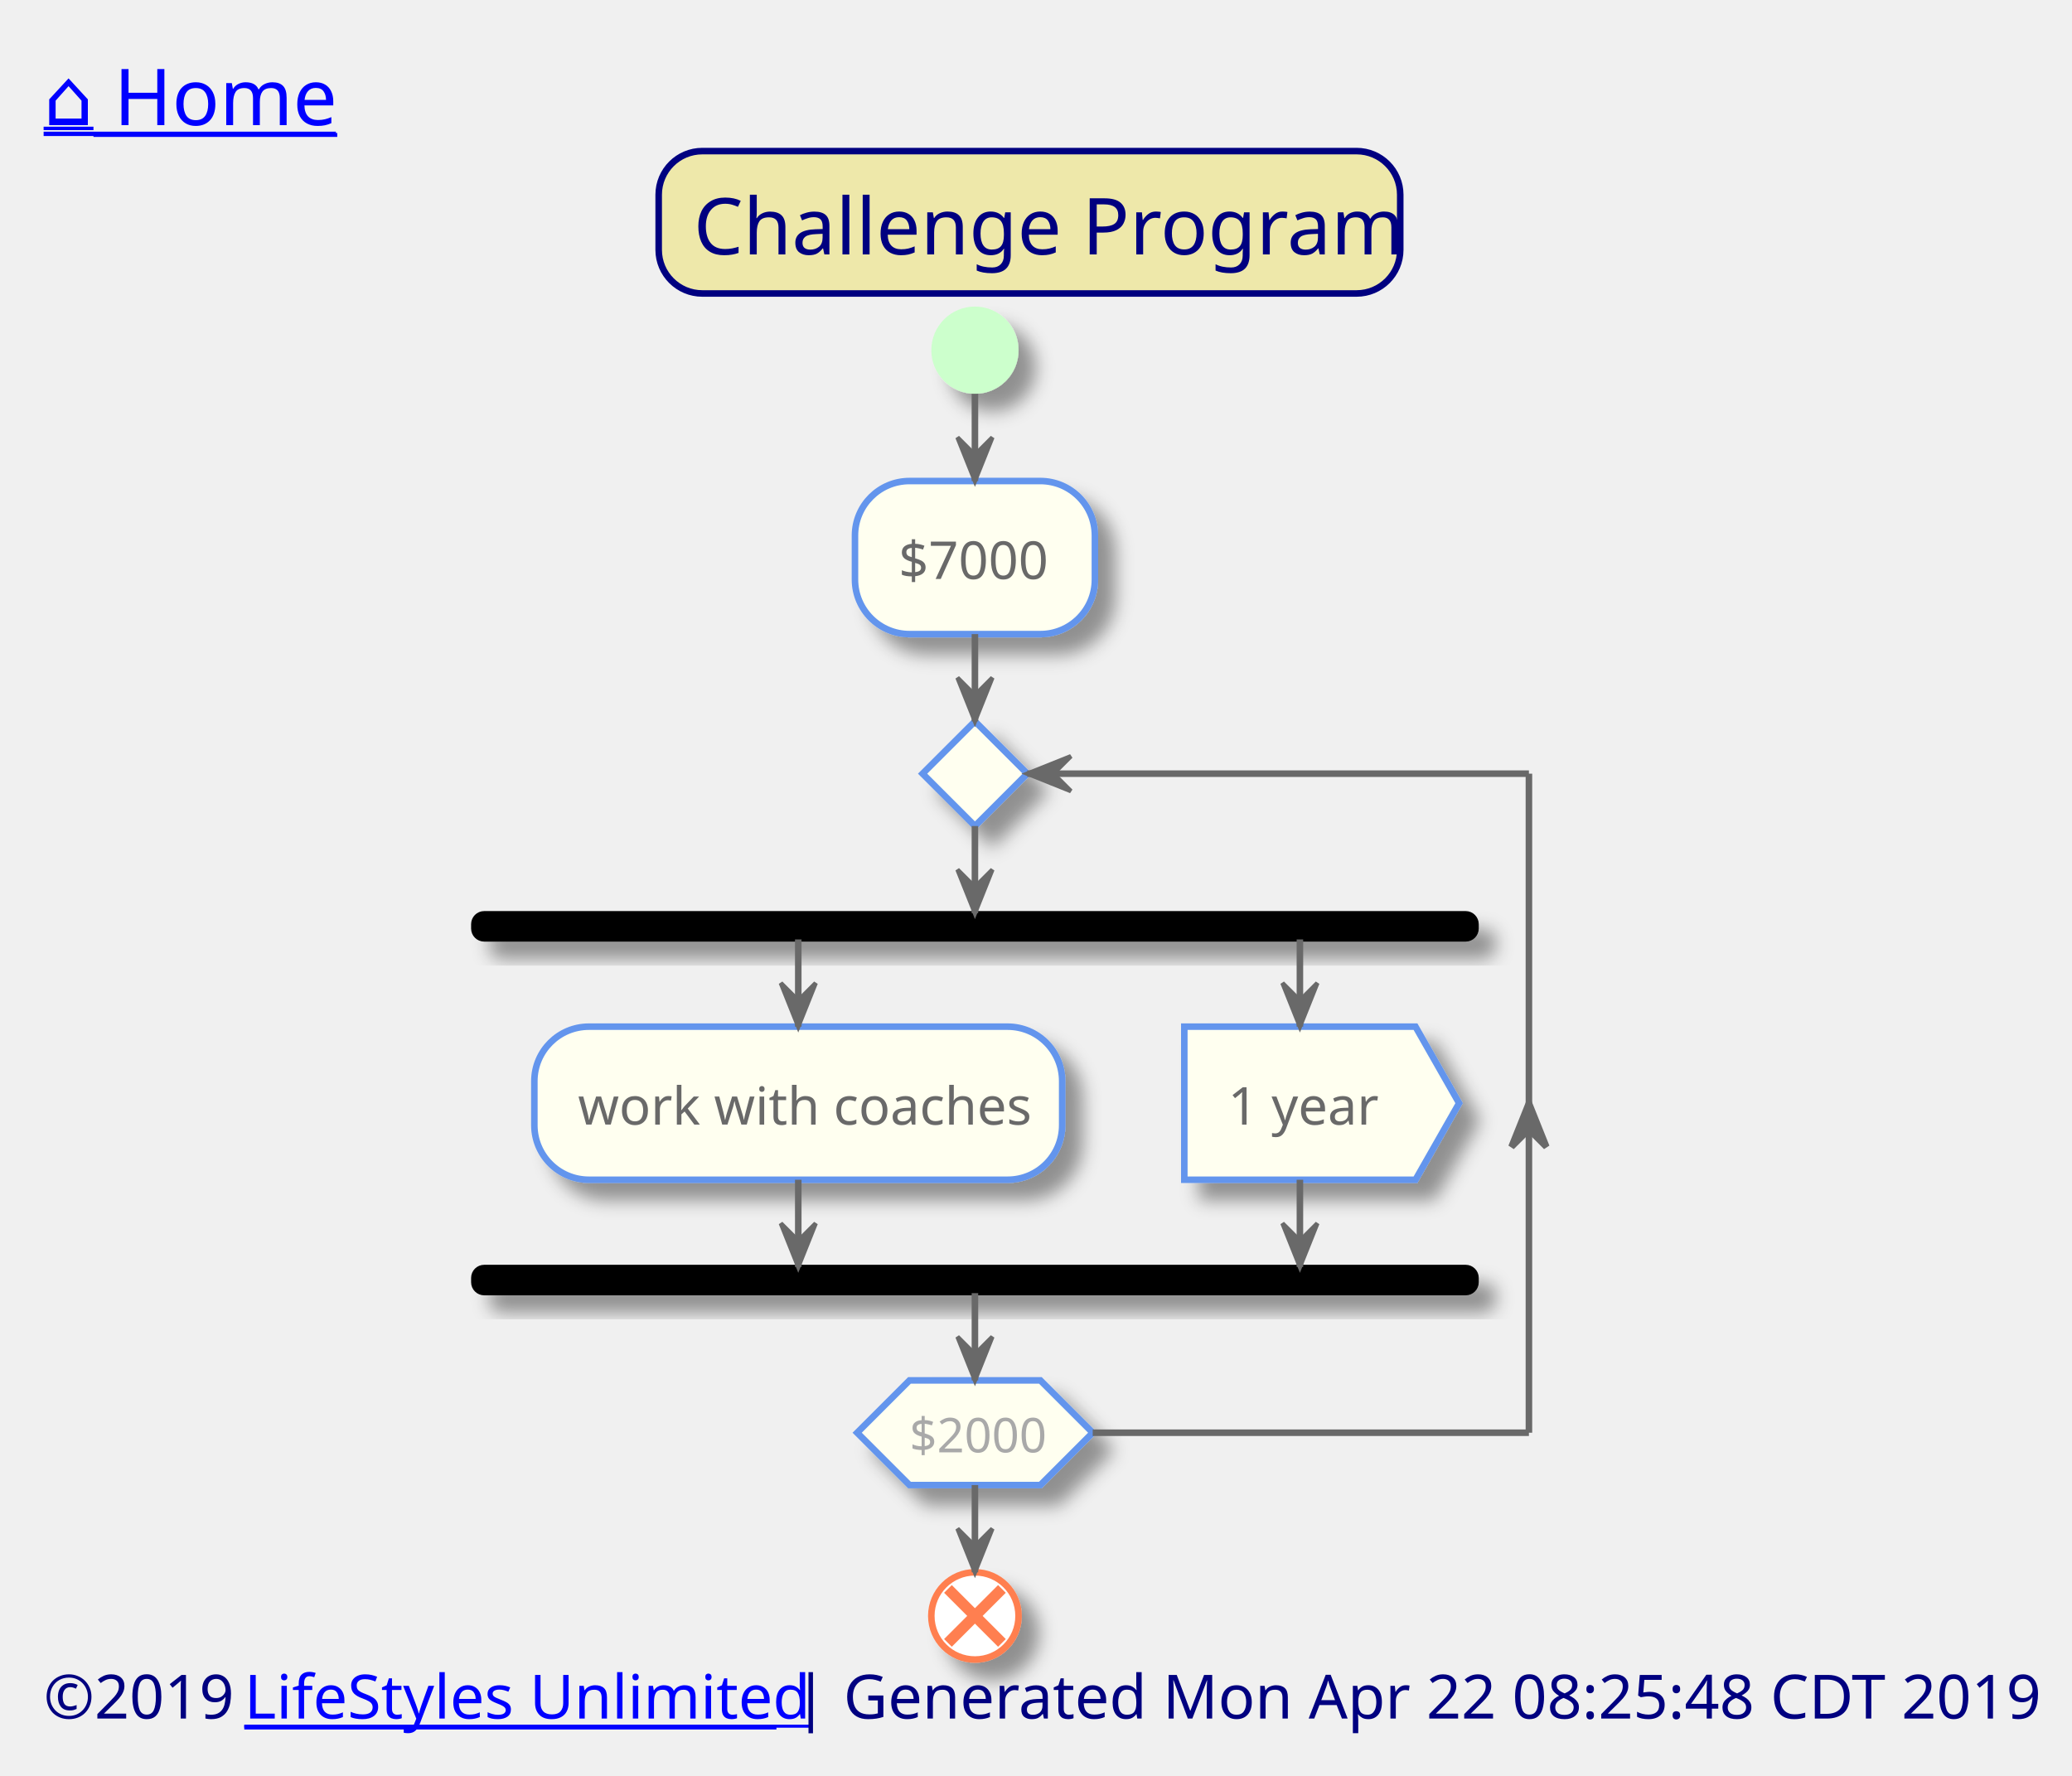
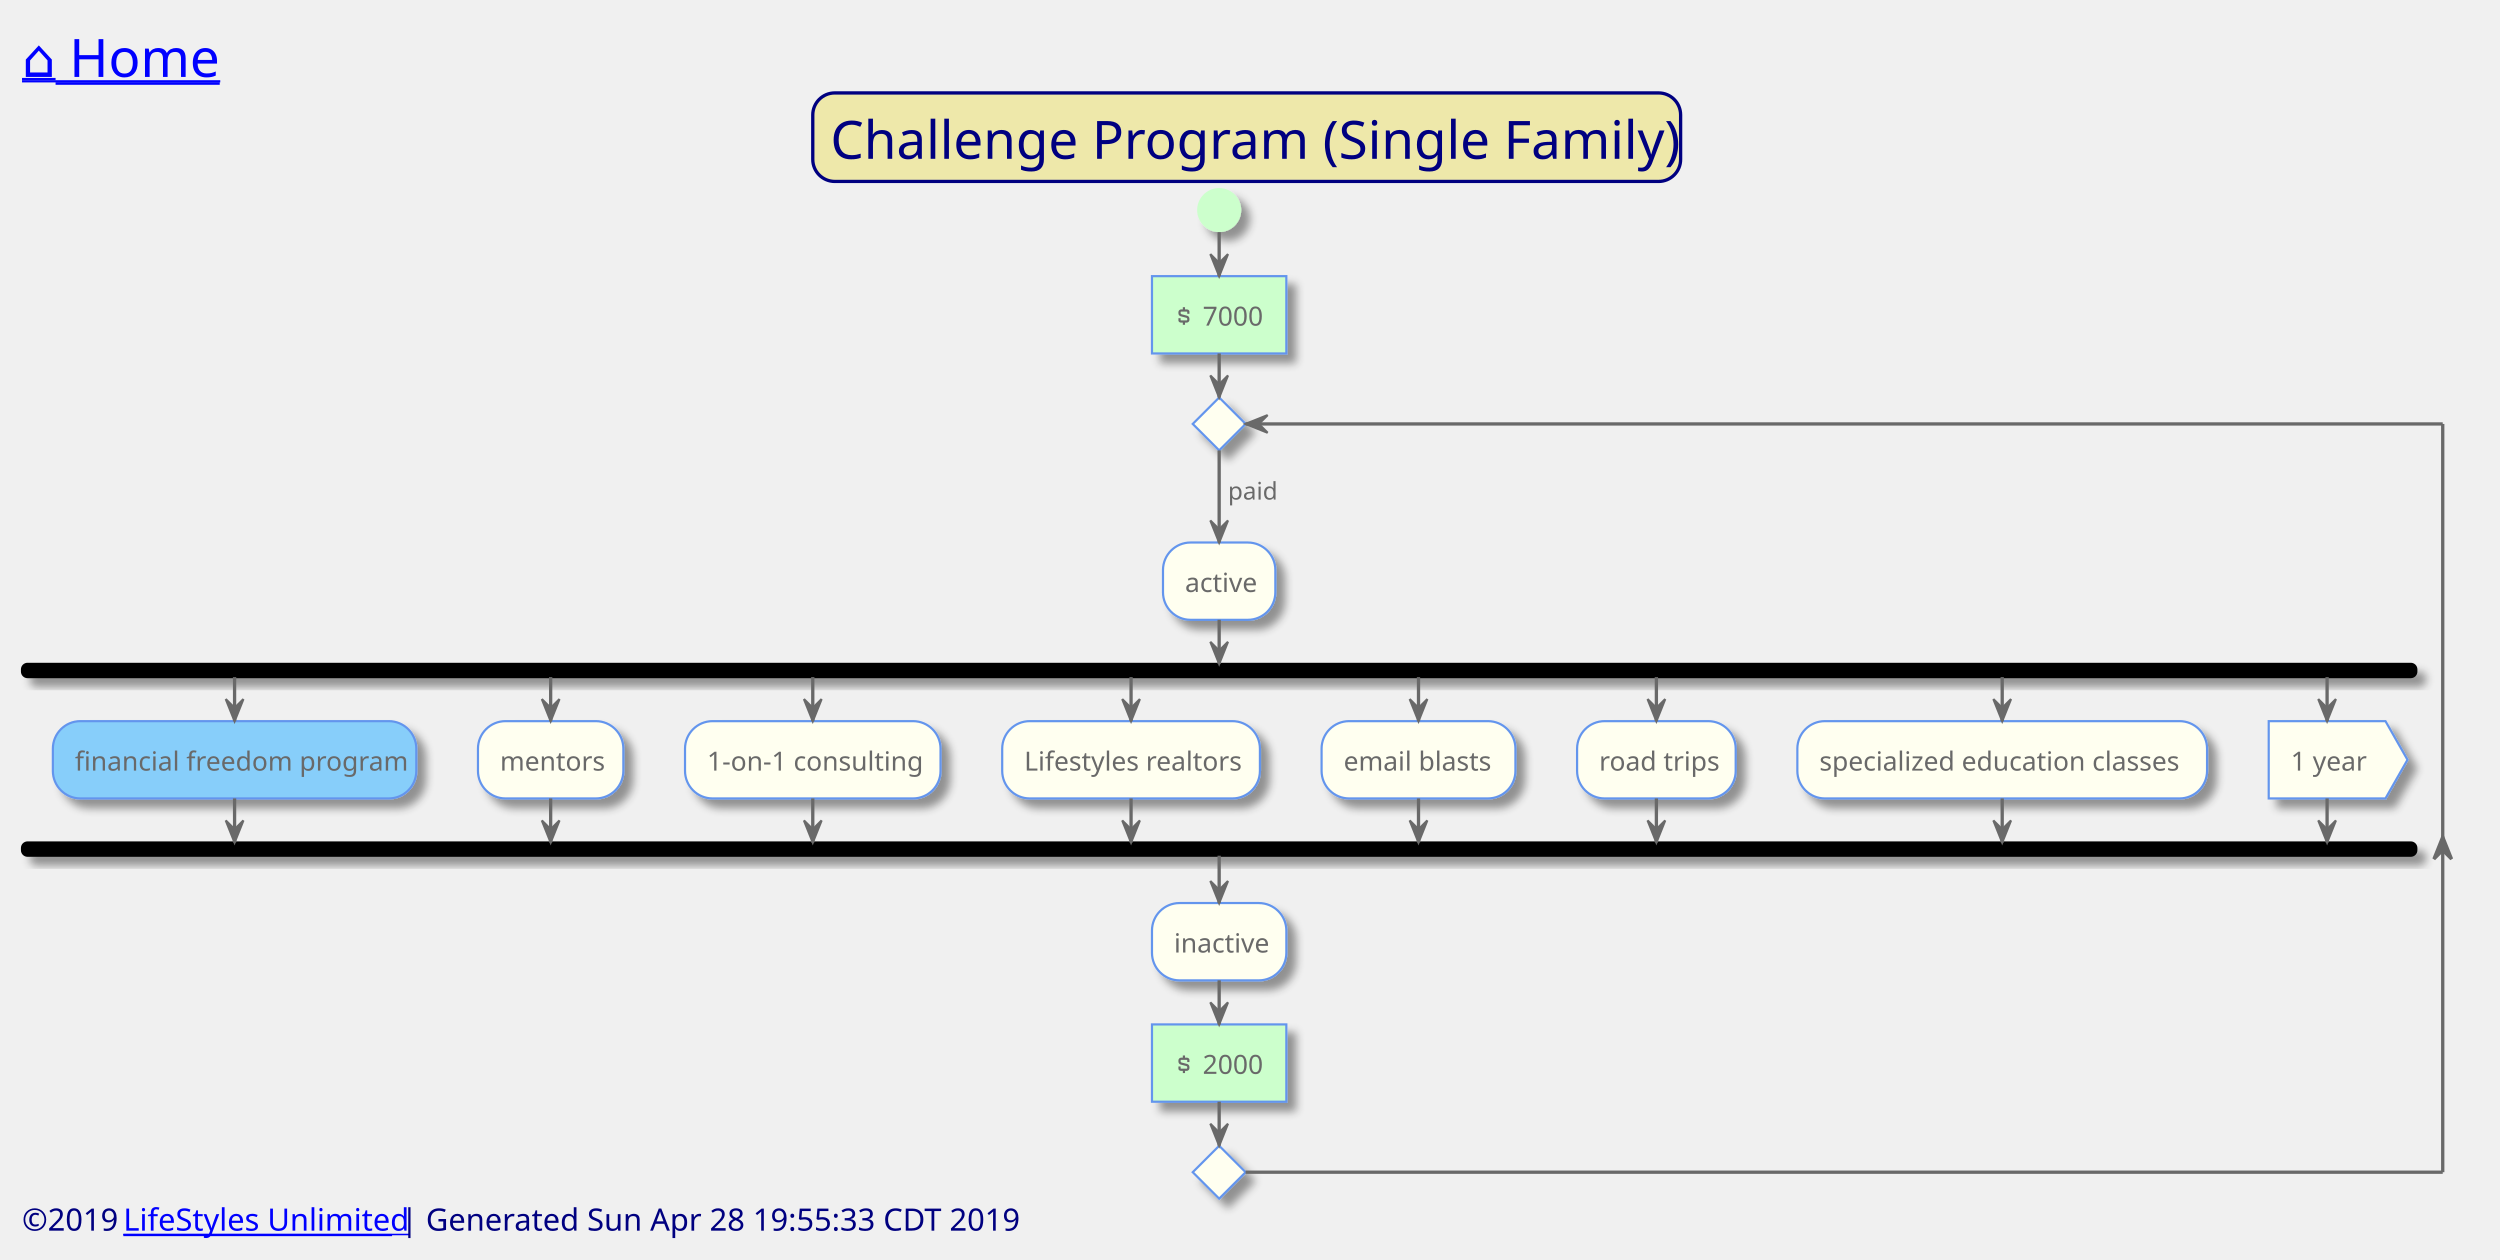
- <svg xmlns="http://www.w3.org/2000/svg" xmlns:xlink="http://www.w3.org/1999/xlink" contentScriptType="application/ecmascript" contentStyleType="text/css" height="407px" preserveAspectRatio="none" style="width:475px;height:407px;" version="1.1" viewBox="0 0 475 407" width="475px" zoomAndPan="magnify">
+ <svg xmlns="http://www.w3.org/2000/svg" xmlns:xlink="http://www.w3.org/1999/xlink" contentScriptType="application/ecmascript" contentStyleType="text/css" height="572px" preserveAspectRatio="none" style="width:1135px;height:572px;" version="1.1" viewBox="0 0 1135 572" width="1135px" zoomAndPan="magnify">
  <defs>
    <style type="text/css">path:hover { stroke: #0000FF !important;}</style>
-     <filter height="300%" id="fxoyp4ygaksz8" width="300%" x="-1" y="-1">
+     <filter height="300%" id="f1a8u7zw1ga7sl" width="300%" x="-1" y="-1">
      <feGaussianBlur result="blurOut" stdDeviation="2.0" />
      <feColorMatrix in="blurOut" result="blurOut2" type="matrix" values="0 0 0 0 0 0 0 0 0 0 0 0 0 0 0 0 0 0 .4 0" />
      <feOffset dx="4.0" dy="4.0" in="blurOut2" result="blurOut3" />
      <feBlend in="SourceGraphic" in2="blurOut3" mode="normal" />
    </filter>
  </defs>
  <g>
    <a target="_top" xlink:actuate="onRequest" xlink:href="../index.svg" xlink:show="new" xlink:title="../index.svg" xlink:type="simple">
-       <text fill="#0000FF" font-family="sans-serif" font-size="18" lengthAdjust="spacingAndGlyphs" text-decoration="underline" textLength="67" x="10" y="28.686">⌂ Home</text>
-       <line style="stroke: #0000FF; stroke-width: 1.0;" x1="10" x2="77" y1="30.686" y2="30.686" />
+       <text fill="#0000FF" font-family="sans-serif" font-size="24" lengthAdjust="spacingAndGlyphs" text-decoration="underline" textLength="90" x="10" y="34.914">⌂ Home</text>
+       <line style="stroke: #0000FF; stroke-width: 1.0;" x1="10" x2="100" y1="36.914" y2="36.914" />
    </a>
-     <rect fill="#EEE8AA" height="32.641" rx="10" ry="10" style="stroke: #000080; stroke-width: 1.5;" width="170" x="151" y="34.641" />
-     <text fill="#000080" font-family="sans-serif" font-size="18" lengthAdjust="spacingAndGlyphs" textLength="154" x="159" y="58.326">Challenge Program</text>
-     <ellipse cx="223.5" cy="80.281" fill="#CCFFCC" filter="url(#fxoyp4ygaksz8)" rx="10" ry="10" style="stroke: none; stroke-width: 1.0;" />
-     <rect fill="#FFFFF0" filter="url(#fxoyp4ygaksz8)" height="35.094" rx="12.5" ry="12.5" style="stroke: #6495ED; stroke-width: 1.5;" width="55" x="196" y="110.281" />
-     <text fill="#696969" font-family="sans-serif" font-size="12" lengthAdjust="spacingAndGlyphs" textLength="35" x="206" y="132.738">$7000</text>
-     <rect fill="#000000" filter="url(#fxoyp4ygaksz8)" height="6" rx="2.5" ry="2.5" style="stroke: #000000; stroke-width: 1.0;" width="230" x="108.5" y="209.375" />
-     <rect fill="#FFFFF0" filter="url(#fxoyp4ygaksz8)" height="35.094" rx="12.5" ry="12.5" style="stroke: #6495ED; stroke-width: 1.5;" width="121" x="122.5" y="235.375" />
-     <text fill="#696969" font-family="sans-serif" font-size="12" lengthAdjust="spacingAndGlyphs" textLength="101" x="132.5" y="257.832">work with coaches</text>
-     <polygon fill="#FFFFF0" filter="url(#fxoyp4ygaksz8)" points="271.5,235.375,324.5,235.375,334.5,252.922,324.5,270.469,271.5,270.469" style="stroke: #6495ED; stroke-width: 1.5;" />
-     <text fill="#696969" font-family="sans-serif" font-size="12" lengthAdjust="spacingAndGlyphs" textLength="33" x="281.5" y="257.832">1 year</text>
-     <rect fill="#000000" filter="url(#fxoyp4ygaksz8)" height="6" rx="2.5" ry="2.5" style="stroke: #000000; stroke-width: 1.0;" width="230" x="108.5" y="290.469" />
-     <polygon fill="#FFFFF0" filter="url(#fxoyp4ygaksz8)" points="223.5,165.375,235.5,177.375,223.5,189.375,211.5,177.375,223.5,165.375" style="stroke: #6495ED; stroke-width: 1.5;" />
-     <polygon fill="#FFFFF0" filter="url(#fxoyp4ygaksz8)" points="208.5,316.469,238.5,316.469,250.5,328.469,238.5,340.469,208.5,340.469,196.5,328.469,208.5,316.469" style="stroke: #6495ED; stroke-width: 1.5;" />
-     <text fill="#A9A9A9" font-family="sans-serif" font-size="11" lengthAdjust="spacingAndGlyphs" textLength="30" x="208.5" y="332.97">$2000</text>
-     <ellipse cx="223.5" cy="370.469" fill="#FFFFFF" filter="url(#fxoyp4ygaksz8)" rx="10" ry="10" style="stroke: #FF7F50; stroke-width: 1.5;" />
-     <line style="stroke: #FF7F50; stroke-width: 2.5;" x1="217.313" x2="229.687" y1="364.282" y2="376.656" />
-     <line style="stroke: #FF7F50; stroke-width: 2.5;" x1="229.687" x2="217.313" y1="364.282" y2="376.656" />
-     <line style="stroke: #696969; stroke-width: 1.5;" x1="223.5" x2="223.5" y1="90.281" y2="110.281" />
-     <polygon fill="#696969" points="219.5,100.281,223.5,110.281,227.5,100.281,223.5,104.281" style="stroke: #696969; stroke-width: 1.0;" />
-     <line style="stroke: #696969; stroke-width: 1.5;" x1="183" x2="183" y1="215.375" y2="235.375" />
-     <polygon fill="#696969" points="179,225.375,183,235.375,187,225.375,183,229.375" style="stroke: #696969; stroke-width: 1.0;" />
-     <line style="stroke: #696969; stroke-width: 1.5;" x1="298" x2="298" y1="215.375" y2="235.375" />
-     <polygon fill="#696969" points="294,225.375,298,235.375,302,225.375,298,229.375" style="stroke: #696969; stroke-width: 1.0;" />
-     <line style="stroke: #696969; stroke-width: 1.5;" x1="183" x2="183" y1="270.469" y2="290.469" />
-     <polygon fill="#696969" points="179,280.469,183,290.469,187,280.469,183,284.469" style="stroke: #696969; stroke-width: 1.0;" />
-     <line style="stroke: #696969; stroke-width: 1.5;" x1="298" x2="298" y1="270.469" y2="290.469" />
-     <polygon fill="#696969" points="294,280.469,298,290.469,302,280.469,298,284.469" style="stroke: #696969; stroke-width: 1.0;" />
-     <line style="stroke: #696969; stroke-width: 1.5;" x1="223.5" x2="223.5" y1="189.375" y2="209.375" />
-     <polygon fill="#696969" points="219.5,199.375,223.5,209.375,227.5,199.375,223.5,203.375" style="stroke: #696969; stroke-width: 1.0;" />
-     <line style="stroke: #696969; stroke-width: 1.5;" x1="250.5" x2="350.5" y1="328.469" y2="328.469" />
-     <polygon fill="#696969" points="346.5,262.922,350.5,252.922,354.5,262.922,350.5,258.922" style="stroke: #696969; stroke-width: 1.5;" />
-     <line style="stroke: #696969; stroke-width: 1.5;" x1="350.5" x2="350.5" y1="177.375" y2="328.469" />
-     <line style="stroke: #696969; stroke-width: 1.5;" x1="350.5" x2="235.5" y1="177.375" y2="177.375" />
-     <polygon fill="#696969" points="245.5,173.375,235.5,177.375,245.5,181.375,241.5,177.375" style="stroke: #696969; stroke-width: 1.0;" />
-     <line style="stroke: #696969; stroke-width: 1.5;" x1="223.5" x2="223.5" y1="296.469" y2="316.469" />
-     <polygon fill="#696969" points="219.5,306.469,223.5,316.469,227.5,306.469,223.5,310.469" style="stroke: #696969; stroke-width: 1.0;" />
-     <line style="stroke: #696969; stroke-width: 1.5;" x1="223.5" x2="223.5" y1="145.375" y2="165.375" />
-     <polygon fill="#696969" points="219.5,155.375,223.5,165.375,227.5,155.375,223.5,159.375" style="stroke: #696969; stroke-width: 1.0;" />
-     <line style="stroke: #696969; stroke-width: 1.5;" x1="223.5" x2="223.5" y1="340.469" y2="360.469" />
-     <polygon fill="#696969" points="219.5,350.469,223.5,360.469,227.5,350.469,223.5,354.469" style="stroke: #696969; stroke-width: 1.0;" />
-     <text fill="#000080" font-family="sans-serif" font-size="14" lengthAdjust="spacingAndGlyphs" textLength="42" x="10" y="394.002">©2019</text>
+     <rect fill="#EEE8AA" height="40.188" rx="10" ry="10" style="stroke: #000080; stroke-width: 1.5;" width="394" x="369" y="42.188" />
+     <text fill="#000080" font-family="sans-serif" font-size="24" lengthAdjust="spacingAndGlyphs" textLength="378" x="377" y="72.102">Challenge Program (Single Family)</text>
+     <ellipse cx="553.5" cy="95.375" fill="#CCFFCC" filter="url(#f1a8u7zw1ga7sl)" rx="10" ry="10" style="stroke: none; stroke-width: 1.0;" />
+     <rect fill="#CCFFCC" filter="url(#f1a8u7zw1ga7sl)" height="35.094" style="stroke: #6495ED; stroke-width: 1.0;" width="61" x="523" y="125.375" />
+     <path d="M537,139.469 L537,140.469 L536.25,140.469 C535.564,140.469 535,141.033 535,141.719 L535,142.219 C535,142.897 535.437,143.461 536.094,143.625 L538.657,144.281 C538.8,144.317 539.001,144.577 539.001,144.719 L539.001,145.219 C539.001,145.353 538.885,145.469 538.751,145.469 L536.251,145.469 C536.135,145.469 536.039,145.432 536.001,145.406 L536.001,144.468 L535.001,144.468 L535.001,145.468 C535.001,145.81 535.204,146.095 535.439,146.249 C535.673,146.404 535.957,146.468 536.252,146.468 L537.002,146.468 L537.002,147.468 L538.002,147.468 L538.002,146.468 L538.752,146.468 C539.438,146.468 540.002,145.904 540.002,145.218 L540.002,144.718 C540.002,144.04 539.565,143.476 538.908,143.312 L536.345,142.656 C536.202,142.62 536.001,142.36 536.001,142.218 L536.001,141.718 C536.001,141.584 536.117,141.468 536.251,141.468 L538.751,141.468 C538.867,141.468 538.963,141.505 539.001,141.531 L539.001,142.469 L540.001,142.469 L540.001,141.469 C540.001,141.127 539.798,140.842 539.563,140.688 C539.329,140.533 539.045,140.469 538.75,140.469 L538,140.469 L538,139.469 L537,139.469 " fill="#696969" style="stroke: ; stroke-width: 0.0; stroke-dasharray: ;" />
+     <text fill="#696969" font-family="sans-serif" font-size="12" lengthAdjust="spacingAndGlyphs" textLength="28" x="546" y="147.832">7000</text>
+     <rect fill="#FFFFF0" filter="url(#f1a8u7zw1ga7sl)" height="35.094" rx="12.5" ry="12.5" style="stroke: #6495ED; stroke-width: 1.0;" width="51" x="528" y="246.304" />
+     <text fill="#696969" font-family="sans-serif" font-size="12" lengthAdjust="spacingAndGlyphs" textLength="31" x="538" y="268.761">active</text>
+     <rect fill="#000000" filter="url(#f1a8u7zw1ga7sl)" height="6" rx="2.5" ry="2.5" style="stroke: #000000; stroke-width: 1.0;" width="1087" x="10" y="301.397" />
+     <a target="_top" xlink:actuate="onRequest" xlink:href="../unlimited-lifestyle/financial-freedom-program.svg?sanitize=true" xlink:show="new" xlink:title="../unlimited-lifestyle/financial-freedom-program.svg?sanitize=true" xlink:type="simple">
+       <rect fill="#87CEFA" filter="url(#f1a8u7zw1ga7sl)" height="35.094" rx="12.5" ry="12.5" style="stroke: #6495ED; stroke-width: 1.0;" width="165" x="24" y="327.397" />
+       <text fill="#696969" font-family="sans-serif" font-size="12" lengthAdjust="spacingAndGlyphs" textLength="145" x="34" y="349.854">financial freedom program</text>
+     </a>
+     <rect fill="#FFFFF0" filter="url(#f1a8u7zw1ga7sl)" height="35.094" rx="12.5" ry="12.5" style="stroke: #6495ED; stroke-width: 1.0;" width="66" x="217" y="327.397" />
+     <text fill="#696969" font-family="sans-serif" font-size="12" lengthAdjust="spacingAndGlyphs" textLength="46" x="227" y="349.854">mentors</text>
+     <rect fill="#FFFFF0" filter="url(#f1a8u7zw1ga7sl)" height="35.094" rx="12.5" ry="12.5" style="stroke: #6495ED; stroke-width: 1.0;" width="116" x="311" y="327.397" />
+     <text fill="#696969" font-family="sans-serif" font-size="12" lengthAdjust="spacingAndGlyphs" textLength="96" x="321" y="349.854">1-on-1 consulting</text>
+     <rect fill="#FFFFF0" filter="url(#f1a8u7zw1ga7sl)" height="35.094" rx="12.5" ry="12.5" style="stroke: #6495ED; stroke-width: 1.0;" width="117" x="455" y="327.397" />
+     <text fill="#696969" font-family="sans-serif" font-size="12" lengthAdjust="spacingAndGlyphs" textLength="97" x="465" y="349.854">Lifestyles realtors</text>
+     <rect fill="#FFFFF0" filter="url(#f1a8u7zw1ga7sl)" height="35.094" rx="12.5" ry="12.5" style="stroke: #6495ED; stroke-width: 1.0;" width="88" x="600" y="327.397" />
+     <text fill="#696969" font-family="sans-serif" font-size="12" lengthAdjust="spacingAndGlyphs" textLength="68" x="610" y="349.854">email blasts</text>
+     <rect fill="#FFFFF0" filter="url(#f1a8u7zw1ga7sl)" height="35.094" rx="12.5" ry="12.5" style="stroke: #6495ED; stroke-width: 1.0;" width="72" x="716" y="327.397" />
+     <text fill="#696969" font-family="sans-serif" font-size="12" lengthAdjust="spacingAndGlyphs" textLength="52" x="726" y="349.854">road trips</text>
+     <rect fill="#FFFFF0" filter="url(#f1a8u7zw1ga7sl)" height="35.094" rx="12.5" ry="12.5" style="stroke: #6495ED; stroke-width: 1.0;" width="186" x="816" y="327.397" />
+     <text fill="#696969" font-family="sans-serif" font-size="12" lengthAdjust="spacingAndGlyphs" textLength="166" x="826" y="349.854">specialized education classes</text>
+     <polygon fill="#FFFFF0" filter="url(#f1a8u7zw1ga7sl)" points="1030,327.397,1083,327.397,1093,344.944,1083,362.491,1030,362.491" style="stroke: #6495ED; stroke-width: 1.0;" />
+     <text fill="#696969" font-family="sans-serif" font-size="12" lengthAdjust="spacingAndGlyphs" textLength="33" x="1040" y="349.854">1 year</text>
+     <rect fill="#000000" filter="url(#f1a8u7zw1ga7sl)" height="6" rx="2.5" ry="2.5" style="stroke: #000000; stroke-width: 1.0;" width="1087" x="10" y="382.491" />
+     <rect fill="#FFFFF0" filter="url(#f1a8u7zw1ga7sl)" height="35.094" rx="12.5" ry="12.5" style="stroke: #6495ED; stroke-width: 1.0;" width="61" x="523" y="409.991" />
+     <text fill="#696969" font-family="sans-serif" font-size="12" lengthAdjust="spacingAndGlyphs" textLength="41" x="533" y="432.448">inactive</text>
+     <rect fill="#CCFFCC" filter="url(#f1a8u7zw1ga7sl)" height="35.094" style="stroke: #6495ED; stroke-width: 1.0;" width="61" x="523" y="465.085" />
+     <path d="M537,479.179 L537,480.179 L536.25,480.179 C535.564,480.179 535,480.743 535,481.429 L535,481.929 C535,482.607 535.437,483.171 536.094,483.335 L538.657,483.991 C538.8,484.027 539.001,484.287 539.001,484.429 L539.001,484.929 C539.001,485.063 538.885,485.179 538.751,485.179 L536.251,485.179 C536.135,485.179 536.039,485.142 536.001,485.116 L536.001,484.178 L535.001,484.178 L535.001,485.178 C535.001,485.52 535.204,485.805 535.439,485.959 C535.673,486.114 535.957,486.178 536.252,486.178 L537.002,486.178 L537.002,487.178 L538.002,487.178 L538.002,486.178 L538.752,486.178 C539.438,486.178 540.002,485.614 540.002,484.928 L540.002,484.428 C540.002,483.75 539.565,483.186 538.908,483.022 L536.345,482.366 C536.202,482.33 536.001,482.07 536.001,481.928 L536.001,481.428 C536.001,481.294 536.117,481.178 536.251,481.178 L538.751,481.178 C538.867,481.178 538.963,481.215 539.001,481.241 L539.001,482.179 L540.001,482.179 L540.001,481.179 C540.001,480.837 539.798,480.552 539.563,480.398 C539.329,480.243 539.045,480.179 538.75,480.179 L538,480.179 L538,479.179 L537,479.179 " fill="#696969" style="stroke: ; stroke-width: 0.0; stroke-dasharray: ;" />
+     <text fill="#696969" font-family="sans-serif" font-size="12" lengthAdjust="spacingAndGlyphs" textLength="28" x="546" y="487.542">2000</text>
+     <polygon fill="#FFFFF0" filter="url(#f1a8u7zw1ga7sl)" points="553.5,180.469,565.5,192.469,553.5,204.469,541.5,192.469,553.5,180.469" style="stroke: #6495ED; stroke-width: 1.0;" />
+     <polygon fill="#FFFFF0" filter="url(#f1a8u7zw1ga7sl)" points="553.5,520.179,553.5,520.179,565.5,532.179,553.5,544.179,553.5,544.179,541.5,532.179,553.5,520.179" style="stroke: #6495ED; stroke-width: 1.0;" />
+     <line style="stroke: #696969; stroke-width: 1.5;" x1="553.5" x2="553.5" y1="105.375" y2="125.375" />
+     <polygon fill="#696969" points="549.5,115.375,553.5,125.375,557.5,115.375,553.5,119.375" style="stroke: #696969; stroke-width: 1.0;" />
+     <line style="stroke: #696969; stroke-width: 1.5;" x1="106.5" x2="106.5" y1="307.397" y2="327.397" />
+     <polygon fill="#696969" points="102.5,317.397,106.5,327.397,110.5,317.397,106.5,321.397" style="stroke: #696969; stroke-width: 1.0;" />
+     <line style="stroke: #696969; stroke-width: 1.5;" x1="250" x2="250" y1="307.397" y2="327.397" />
+     <polygon fill="#696969" points="246,317.397,250,327.397,254,317.397,250,321.397" style="stroke: #696969; stroke-width: 1.0;" />
+     <line style="stroke: #696969; stroke-width: 1.5;" x1="369" x2="369" y1="307.397" y2="327.397" />
+     <polygon fill="#696969" points="365,317.397,369,327.397,373,317.397,369,321.397" style="stroke: #696969; stroke-width: 1.0;" />
+     <line style="stroke: #696969; stroke-width: 1.5;" x1="513.5" x2="513.5" y1="307.397" y2="327.397" />
+     <polygon fill="#696969" points="509.5,317.397,513.5,327.397,517.5,317.397,513.5,321.397" style="stroke: #696969; stroke-width: 1.0;" />
+     <line style="stroke: #696969; stroke-width: 1.5;" x1="644" x2="644" y1="307.397" y2="327.397" />
+     <polygon fill="#696969" points="640,317.397,644,327.397,648,317.397,644,321.397" style="stroke: #696969; stroke-width: 1.0;" />
+     <line style="stroke: #696969; stroke-width: 1.5;" x1="752" x2="752" y1="307.397" y2="327.397" />
+     <polygon fill="#696969" points="748,317.397,752,327.397,756,317.397,752,321.397" style="stroke: #696969; stroke-width: 1.0;" />
+     <line style="stroke: #696969; stroke-width: 1.5;" x1="909" x2="909" y1="307.397" y2="327.397" />
+     <polygon fill="#696969" points="905,317.397,909,327.397,913,317.397,909,321.397" style="stroke: #696969; stroke-width: 1.0;" />
+     <line style="stroke: #696969; stroke-width: 1.5;" x1="1056.5" x2="1056.5" y1="307.397" y2="327.397" />
+     <polygon fill="#696969" points="1052.5,317.397,1056.5,327.397,1060.5,317.397,1056.5,321.397" style="stroke: #696969; stroke-width: 1.0;" />
+     <line style="stroke: #696969; stroke-width: 1.5;" x1="106.5" x2="106.5" y1="362.491" y2="382.491" />
+     <polygon fill="#696969" points="102.5,372.491,106.5,382.491,110.5,372.491,106.5,376.491" style="stroke: #696969; stroke-width: 1.0;" />
+     <line style="stroke: #696969; stroke-width: 1.5;" x1="250" x2="250" y1="362.491" y2="382.491" />
+     <polygon fill="#696969" points="246,372.491,250,382.491,254,372.491,250,376.491" style="stroke: #696969; stroke-width: 1.0;" />
+     <line style="stroke: #696969; stroke-width: 1.5;" x1="369" x2="369" y1="362.491" y2="382.491" />
+     <polygon fill="#696969" points="365,372.491,369,382.491,373,372.491,369,376.491" style="stroke: #696969; stroke-width: 1.0;" />
+     <line style="stroke: #696969; stroke-width: 1.5;" x1="513.5" x2="513.5" y1="362.491" y2="382.491" />
+     <polygon fill="#696969" points="509.5,372.491,513.5,382.491,517.5,372.491,513.5,376.491" style="stroke: #696969; stroke-width: 1.0;" />
+     <line style="stroke: #696969; stroke-width: 1.5;" x1="644" x2="644" y1="362.491" y2="382.491" />
+     <polygon fill="#696969" points="640,372.491,644,382.491,648,372.491,644,376.491" style="stroke: #696969; stroke-width: 1.0;" />
+     <line style="stroke: #696969; stroke-width: 1.5;" x1="752" x2="752" y1="362.491" y2="382.491" />
+     <polygon fill="#696969" points="748,372.491,752,382.491,756,372.491,752,376.491" style="stroke: #696969; stroke-width: 1.0;" />
+     <line style="stroke: #696969; stroke-width: 1.5;" x1="909" x2="909" y1="362.491" y2="382.491" />
+     <polygon fill="#696969" points="905,372.491,909,382.491,913,372.491,909,376.491" style="stroke: #696969; stroke-width: 1.0;" />
+     <line style="stroke: #696969; stroke-width: 1.5;" x1="1056.5" x2="1056.5" y1="362.491" y2="382.491" />
+     <polygon fill="#696969" points="1052.5,372.491,1056.5,382.491,1060.5,372.491,1056.5,376.491" style="stroke: #696969; stroke-width: 1.0;" />
+     <line style="stroke: #696969; stroke-width: 1.5;" x1="553.5" x2="553.5" y1="281.397" y2="301.397" />
+     <polygon fill="#696969" points="549.5,291.397,553.5,301.397,557.5,291.397,553.5,295.397" style="stroke: #696969; stroke-width: 1.0;" />
+     <line style="stroke: #696969; stroke-width: 1.5;" x1="553.5" x2="553.5" y1="388.491" y2="409.991" />
+     <polygon fill="#696969" points="549.5,399.991,553.5,409.991,557.5,399.991,553.5,403.991" style="stroke: #696969; stroke-width: 1.0;" />
+     <line style="stroke: #696969; stroke-width: 1.5;" x1="553.5" x2="553.5" y1="445.085" y2="465.085" />
+     <polygon fill="#696969" points="549.5,455.085,553.5,465.085,557.5,455.085,553.5,459.085" style="stroke: #696969; stroke-width: 1.0;" />
+     <line style="stroke: #696969; stroke-width: 1.5;" x1="553.5" x2="553.5" y1="204.469" y2="246.304" />
+     <polygon fill="#696969" points="549.5,236.304,553.5,246.304,557.5,236.304,553.5,240.304" style="stroke: #696969; stroke-width: 1.0;" />
+     <text fill="#696969" font-family="sans-serif" font-size="11" lengthAdjust="spacingAndGlyphs" textLength="20" x="557.5" y="226.805">paid</text>
+     <line style="stroke: #696969; stroke-width: 1.5;" x1="565.5" x2="1109" y1="532.179" y2="532.179" />
+     <polygon fill="#696969" points="1105,389.991,1109,379.991,1113,389.991,1109,385.991" style="stroke: #696969; stroke-width: 1.5;" />
+     <line style="stroke: #696969; stroke-width: 1.5;" x1="1109" x2="1109" y1="192.469" y2="532.179" />
+     <line style="stroke: #696969; stroke-width: 1.5;" x1="1109" x2="565.5" y1="192.469" y2="192.469" />
+     <polygon fill="#696969" points="575.5,188.469,565.5,192.469,575.5,196.469,571.5,192.469" style="stroke: #696969; stroke-width: 1.0;" />
+     <line style="stroke: #696969; stroke-width: 1.5;" x1="553.5" x2="553.5" y1="500.179" y2="520.179" />
+     <polygon fill="#696969" points="549.5,510.179,553.5,520.179,557.5,510.179,553.5,514.179" style="stroke: #696969; stroke-width: 1.0;" />
+     <line style="stroke: #696969; stroke-width: 1.5;" x1="553.5" x2="553.5" y1="160.469" y2="180.469" />
+     <polygon fill="#696969" points="549.5,170.469,553.5,180.469,557.5,170.469,553.5,174.469" style="stroke: #696969; stroke-width: 1.0;" />
+     <text fill="#000080" font-family="sans-serif" font-size="14" lengthAdjust="spacingAndGlyphs" textLength="42" x="10" y="558.712">©2019</text>
    <a target="_top" xlink:actuate="onRequest" xlink:href="http://www.lifestylesunlimited.com" xlink:show="new" xlink:title="http://www.lifestylesunlimited.com" xlink:type="simple">
-       <text fill="#0000FF" font-family="sans-serif" font-size="14" lengthAdjust="spacingAndGlyphs" text-decoration="underline" textLength="122" x="56" y="394.002">LifeStyles Unlimited</text>
-       <line style="stroke: #0000FF; stroke-width: 1.0;" x1="56" x2="178" y1="396.002" y2="396.002" />
+       <text fill="#0000FF" font-family="sans-serif" font-size="14" lengthAdjust="spacingAndGlyphs" text-decoration="underline" textLength="122" x="56" y="558.712">LifeStyles Unlimited</text>
+       <line style="stroke: #0000FF; stroke-width: 1.0;" x1="56" x2="178" y1="560.712" y2="560.712" />
    </a>
-     <text fill="#000080" font-family="sans-serif" font-size="14" lengthAdjust="spacingAndGlyphs" textLength="281" x="182" y="394.002">| Generated Mon Apr 22 08:25:48 CDT 2019</text>
+     <text fill="#000080" font-family="sans-serif" font-size="14" lengthAdjust="spacingAndGlyphs" textLength="279" x="182" y="558.712">| Generated Sun Apr 28 19:55:33 CDT 2019</text>
  </g>
</svg>
